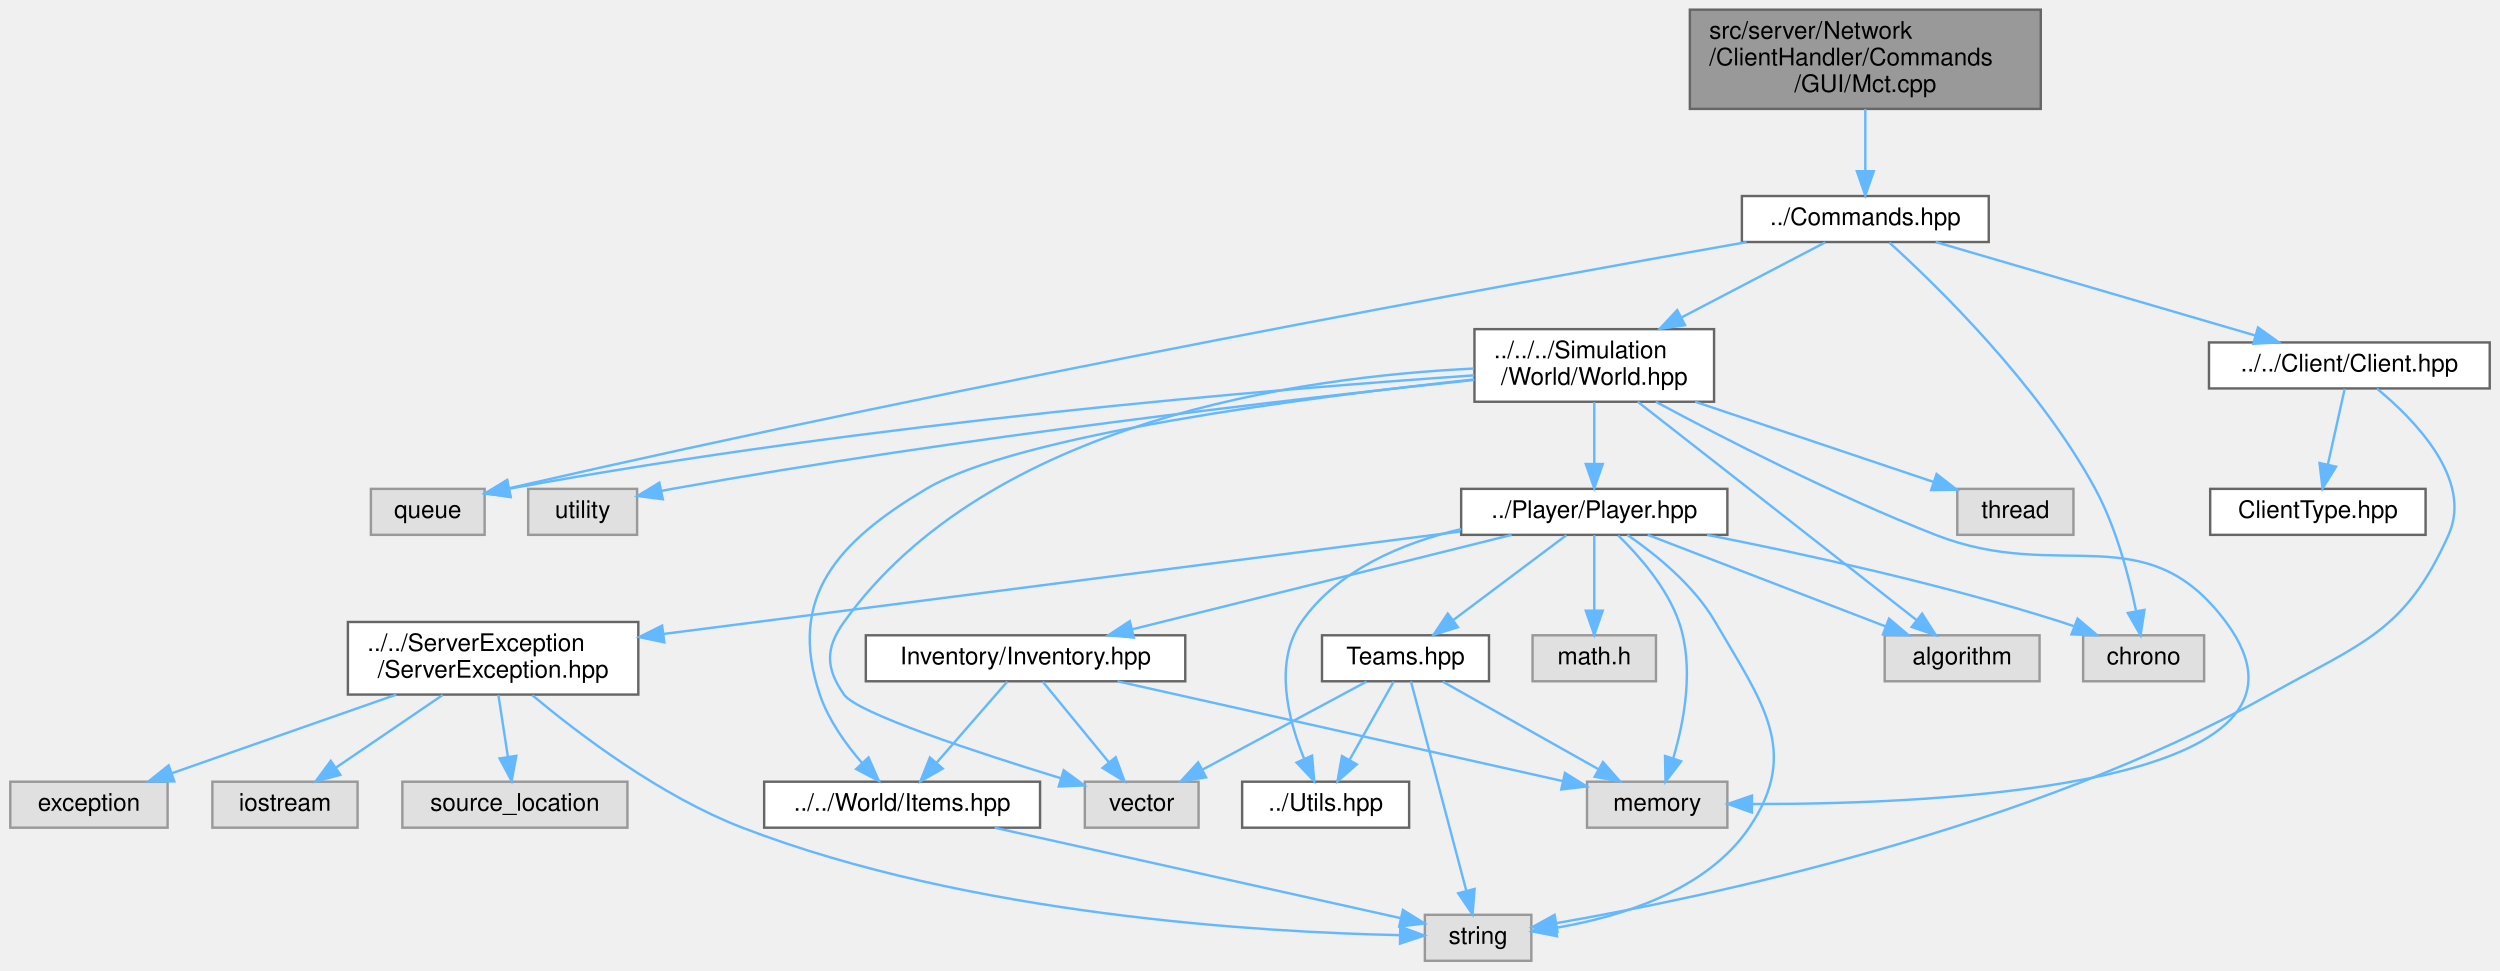
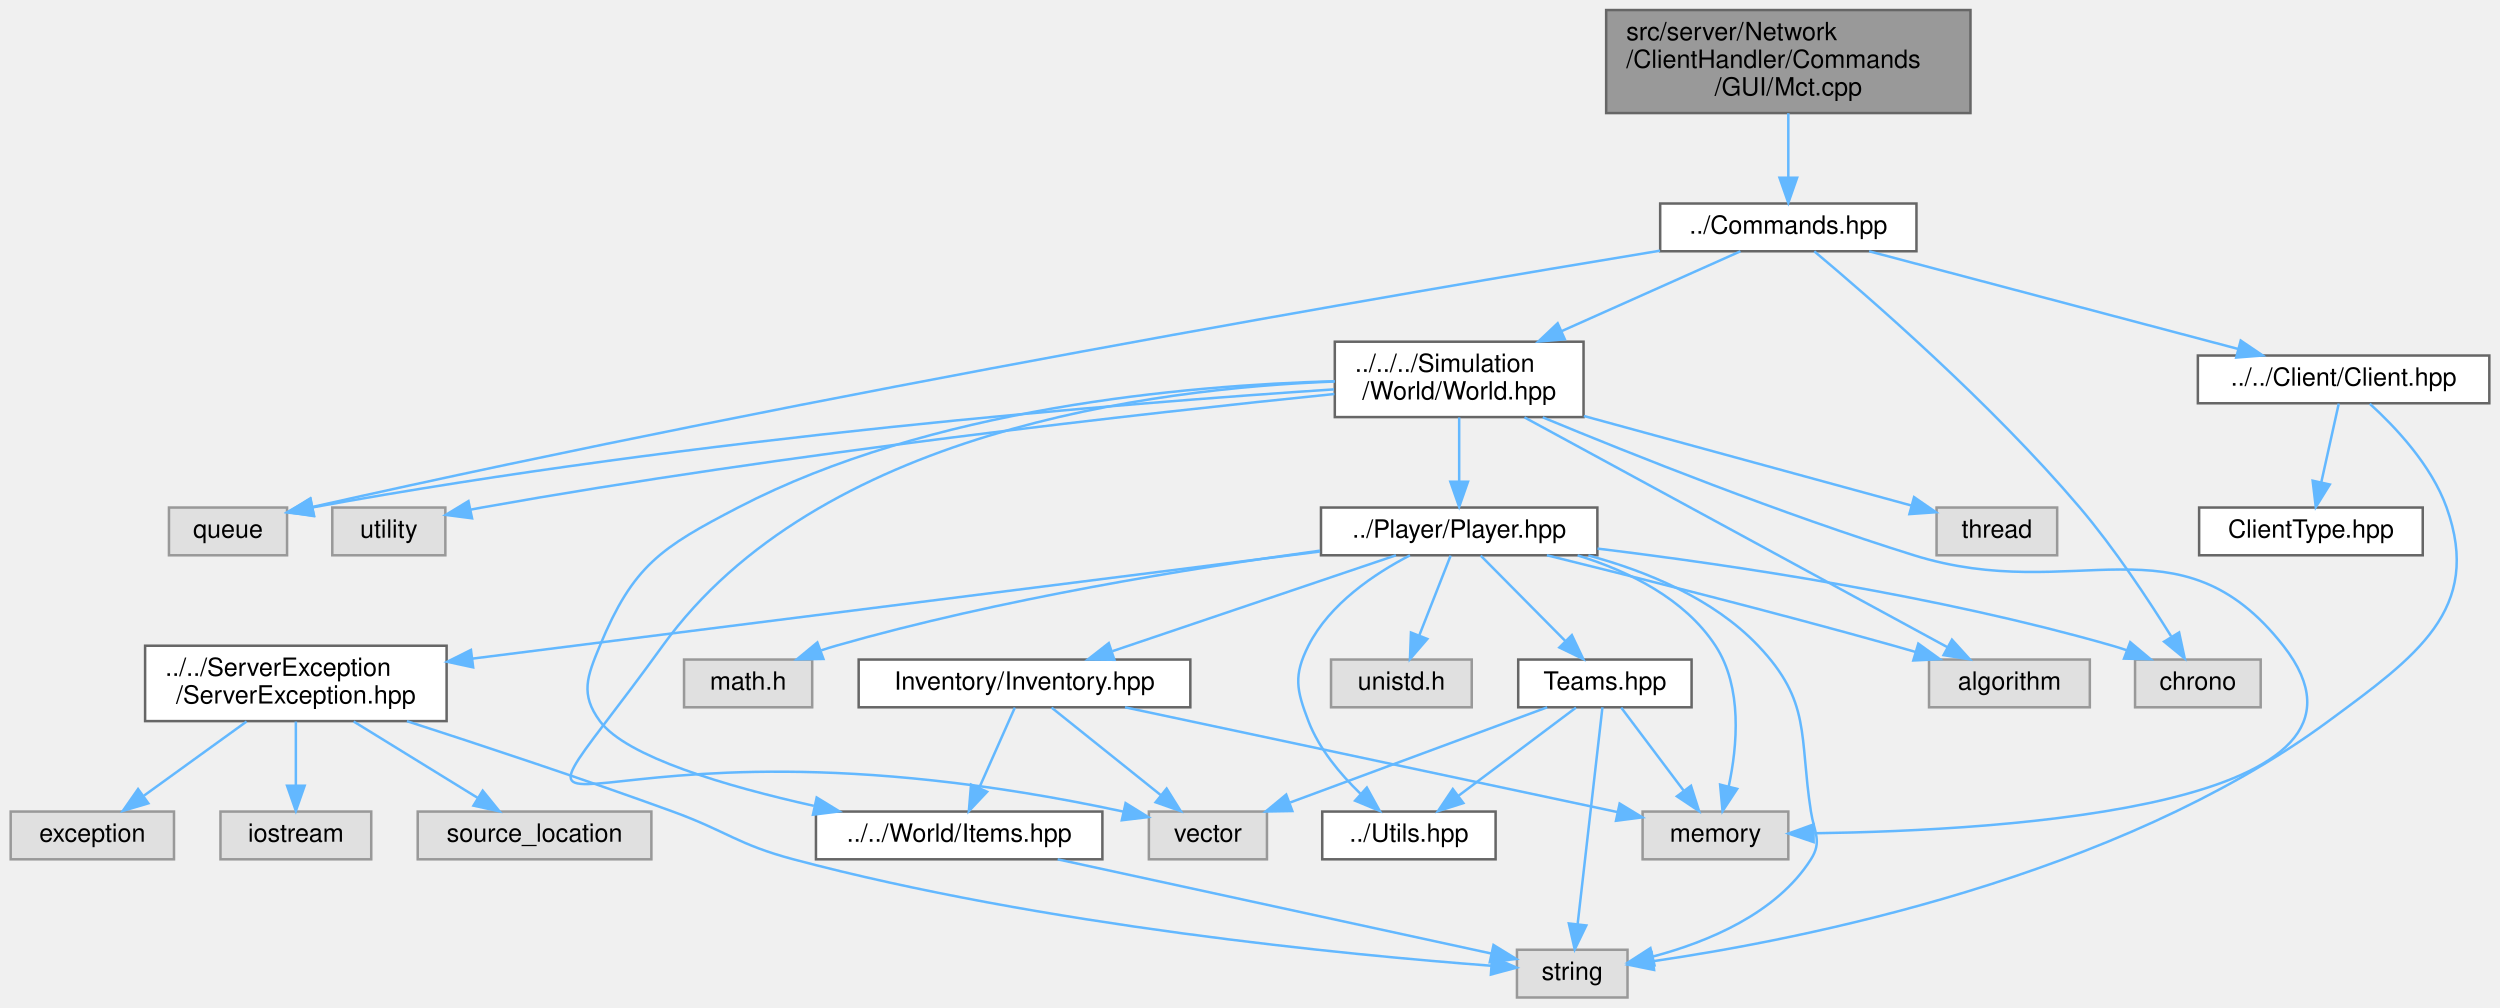
- <svg xmlns="http://www.w3.org/2000/svg" xmlns:xlink="http://www.w3.org/1999/xlink" width="1033pt" height="401pt" viewBox="0.00 0.00 1032.50 401.00">
+ <svg xmlns="http://www.w3.org/2000/svg" xmlns:xlink="http://www.w3.org/1999/xlink" width="995pt" height="401pt" viewBox="0.00 0.00 994.50 401.00">
  <g id="graph0" class="graph" transform="scale(1 1) rotate(0) translate(4 397)">
    <g id="Node000001" class="node">
      <g id="a_Node000001">
        <a xlink:title=" ">
-           <polygon fill="#999999" stroke="#666666" points="839,-393 694,-393 694,-352 839,-352 839,-393" />
-           <text text-anchor="start" x="702" y="-381" font-family="Helvetica,sans-Serif" font-size="10.00">src/server/Network</text>
-           <text text-anchor="start" x="702" y="-370" font-family="Helvetica,sans-Serif" font-size="10.00">/ClientHandler/Commands</text>
-           <text text-anchor="middle" x="766.5" y="-359" font-family="Helvetica,sans-Serif" font-size="10.00">/GUI/Mct.cpp</text>
+           <polygon fill="#999999" stroke="#666666" points="780,-393 635,-393 635,-352 780,-352 780,-393" />
+           <text text-anchor="start" x="643" y="-381" font-family="Helvetica,sans-Serif" font-size="10.00">src/server/Network</text>
+           <text text-anchor="start" x="643" y="-370" font-family="Helvetica,sans-Serif" font-size="10.00">/ClientHandler/Commands</text>
+           <text text-anchor="middle" x="707.5" y="-359" font-family="Helvetica,sans-Serif" font-size="10.00">/GUI/Mct.cpp</text>
        </a>
      </g>
    </g>
    <g id="Node000002" class="node">
      <g id="a_Node000002">
        <a xlink:href="Commands_8hpp.html" target="_top" xlink:title=" ">
-           <polygon fill="white" stroke="#666666" points="817.5,-316 715.5,-316 715.5,-297 817.5,-297 817.5,-316" />
-           <text text-anchor="middle" x="766.5" y="-304" font-family="Helvetica,sans-Serif" font-size="10.00">../Commands.hpp</text>
+           <polygon fill="white" stroke="#666666" points="758.5,-316 656.5,-316 656.5,-297 758.5,-297 758.5,-316" />
+           <text text-anchor="middle" x="707.5" y="-304" font-family="Helvetica,sans-Serif" font-size="10.00">../Commands.hpp</text>
        </a>
      </g>
    </g>
    <g id="edge1_Node000001_Node000002" class="edge">
      <g id="a_edge1_Node000001_Node000002">
        <a xlink:title=" ">
-           <path fill="none" stroke="#63b8ff" d="M766.5,-351.95C766.5,-343.85 766.5,-334.5 766.5,-326.47" />
-           <polygon fill="#63b8ff" stroke="#63b8ff" points="770,-326.26 766.5,-316.26 763,-326.26 770,-326.26" />
+           <path fill="none" stroke="#63b8ff" d="M707.5,-351.95C707.5,-343.85 707.5,-334.5 707.5,-326.47" />
+           <polygon fill="#63b8ff" stroke="#63b8ff" points="711,-326.26 707.5,-316.26 704,-326.26 711,-326.26" />
        </a>
      </g>
    </g>
    <g id="Node000003" class="node">
      <g id="a_Node000003">
        <a xlink:href="World_8hpp.html" target="_top" xlink:title=" ">
-           <polygon fill="white" stroke="#666666" points="704,-261 605,-261 605,-231 704,-231 704,-261" />
-           <text text-anchor="start" x="613" y="-249" font-family="Helvetica,sans-Serif" font-size="10.00">../../../Simulation</text>
-           <text text-anchor="middle" x="654.5" y="-238" font-family="Helvetica,sans-Serif" font-size="10.00">/World/World.hpp</text>
+           <polygon fill="white" stroke="#666666" points="626,-261 527,-261 527,-231 626,-231 626,-261" />
+           <text text-anchor="start" x="535" y="-249" font-family="Helvetica,sans-Serif" font-size="10.00">../../../Simulation</text>
+           <text text-anchor="middle" x="576.5" y="-238" font-family="Helvetica,sans-Serif" font-size="10.00">/World/World.hpp</text>
        </a>
      </g>
    </g>
    <g id="edge2_Node000002_Node000003" class="edge">
      <g id="a_edge2_Node000002_Node000003">
        <a xlink:title=" ">
-           <path fill="none" stroke="#63b8ff" d="M749.97,-296.87C734.35,-288.71 710.4,-276.2 690.39,-265.75" />
-           <polygon fill="#63b8ff" stroke="#63b8ff" points="692.01,-262.64 681.52,-261.11 688.77,-268.85 692.01,-262.64" />
+           <path fill="none" stroke="#63b8ff" d="M688.45,-296.99C669.85,-288.68 640.94,-275.78 617.16,-265.16" />
+           <polygon fill="#63b8ff" stroke="#63b8ff" points="618.55,-261.95 607.99,-261.06 615.7,-268.34 618.55,-261.95" />
        </a>
      </g>
    </g>
    <g id="Node000007" class="node">
      <g id="a_Node000007">
        <a xlink:title=" ">
-           <polygon fill="#e0e0e0" stroke="#999999" points="196,-195 149,-195 149,-176 196,-176 196,-195" />
-           <text text-anchor="middle" x="172.5" y="-183" font-family="Helvetica,sans-Serif" font-size="10.00">queue</text>
-         </a>
-       </g>
-     </g>
-     <g id="edge36_Node000002_Node000007" class="edge">
-       <g id="a_edge36_Node000002_Node000007">
-         <a xlink:title=" ">
-           <path fill="none" stroke="#63b8ff" d="M717.41,-296.96C621.08,-279.98 400.43,-239.87 206.04,-195.25" />
-           <polygon fill="#63b8ff" stroke="#63b8ff" points="206.75,-191.82 196.22,-192.99 205.18,-198.64 206.75,-191.82" />
-         </a>
-       </g>
-     </g>
-     <g id="Node000013" class="node">
-       <g id="a_Node000013">
-         <a xlink:title=" ">
-           <polygon fill="#e0e0e0" stroke="#999999" points="906.5,-134.5 856.5,-134.5 856.5,-115.5 906.5,-115.5 906.5,-134.5" />
-           <text text-anchor="middle" x="881.5" y="-122.5" font-family="Helvetica,sans-Serif" font-size="10.00">chrono</text>
-         </a>
-       </g>
-     </g>
-     <g id="edge35_Node000002_Node000013" class="edge">
-       <g id="a_edge35_Node000002_Node000013">
-         <a xlink:title=" ">
-           <path fill="none" stroke="#63b8ff" d="M776.41,-296.79C795.63,-279.37 838.14,-238.16 861.5,-195 870.12,-179.08 875.4,-159.02 878.35,-144.64" />
-           <polygon fill="#63b8ff" stroke="#63b8ff" points="881.84,-144.99 880.24,-134.51 874.96,-143.7 881.84,-144.99" />
-         </a>
-       </g>
-     </g>
-     <g id="Node000022" class="node">
-       <g id="a_Node000022">
+           <polygon fill="#e0e0e0" stroke="#999999" points="110,-195 63,-195 63,-176 110,-176 110,-195" />
+           <text text-anchor="middle" x="86.5" y="-183" font-family="Helvetica,sans-Serif" font-size="10.00">queue</text>
+         </a>
+       </g>
+     </g>
+     <g id="edge37_Node000002_Node000007" class="edge">
+       <g id="a_edge37_Node000002_Node000007">
+         <a xlink:title=" ">
+           <path fill="none" stroke="#63b8ff" d="M656.42,-297.23C555.59,-280.62 323.75,-241.02 120.19,-195.26" />
+           <polygon fill="#63b8ff" stroke="#63b8ff" points="120.74,-191.8 110.22,-193.01 119.2,-198.63 120.74,-191.8" />
+         </a>
+       </g>
+     </g>
+     <g id="Node000014" class="node">
+       <g id="a_Node000014">
+         <a xlink:title=" ">
+           <polygon fill="#e0e0e0" stroke="#999999" points="895.5,-134.5 845.5,-134.5 845.5,-115.5 895.5,-115.5 895.5,-134.5" />
+           <text text-anchor="middle" x="870.5" y="-122.5" font-family="Helvetica,sans-Serif" font-size="10.00">chrono</text>
+         </a>
+       </g>
+     </g>
+     <g id="edge36_Node000002_Node000014" class="edge">
+       <g id="a_edge36_Node000002_Node000014">
+         <a xlink:title=" ">
+           <path fill="none" stroke="#63b8ff" d="M717.82,-296.98C738.97,-279.25 788.22,-236.56 823.5,-195 837.37,-178.66 850.9,-158.17 859.85,-143.78" />
+           <polygon fill="#63b8ff" stroke="#63b8ff" points="863.04,-145.28 865.27,-134.92 857.07,-141.63 863.04,-145.28" />
+         </a>
+       </g>
+     </g>
+     <g id="Node000023" class="node">
+       <g id="a_Node000023">
        <a xlink:href="Client_8hpp.html" target="_top" xlink:title=" ">
-           <polygon fill="white" stroke="#666666" points="1024.5,-255.5 908.5,-255.5 908.5,-236.5 1024.5,-236.5 1024.5,-255.5" />
-           <text text-anchor="middle" x="966.5" y="-243.5" font-family="Helvetica,sans-Serif" font-size="10.00">../../Client/Client.hpp</text>
-         </a>
-       </g>
-     </g>
-     <g id="edge32_Node000002_Node000022" class="edge">
-       <g id="a_edge32_Node000002_Node000022">
-         <a xlink:title=" ">
-           <path fill="none" stroke="#63b8ff" d="M795.58,-296.99C830.39,-286.81 888.82,-269.72 927.51,-258.4" />
-           <polygon fill="#63b8ff" stroke="#63b8ff" points="928.77,-261.68 937.38,-255.52 926.8,-254.96 928.77,-261.68" />
+           <polygon fill="white" stroke="#666666" points="986.5,-255.5 870.5,-255.5 870.5,-236.5 986.5,-236.5 986.5,-255.5" />
+           <text text-anchor="middle" x="928.5" y="-243.5" font-family="Helvetica,sans-Serif" font-size="10.00">../../Client/Client.hpp</text>
+         </a>
+       </g>
+     </g>
+     <g id="edge33_Node000002_Node000023" class="edge">
+       <g id="a_edge33_Node000002_Node000023">
+         <a xlink:title=" ">
+           <path fill="none" stroke="#63b8ff" d="M739.64,-296.99C778.43,-286.73 843.76,-269.43 886.51,-258.12" />
+           <polygon fill="#63b8ff" stroke="#63b8ff" points="887.55,-261.46 896.33,-255.52 885.76,-254.69 887.55,-261.46" />
        </a>
      </g>
    </g>
    <g id="Node000004" class="node">
      <g id="a_Node000004">
        <a xlink:title=" ">
-           <polygon fill="#e0e0e0" stroke="#999999" points="838.5,-134.5 774.5,-134.5 774.5,-115.5 838.5,-115.5 838.5,-134.5" />
-           <text text-anchor="middle" x="806.5" y="-122.5" font-family="Helvetica,sans-Serif" font-size="10.00">algorithm</text>
+           <polygon fill="#e0e0e0" stroke="#999999" points="827.5,-134.5 763.5,-134.5 763.5,-115.5 827.5,-115.5 827.5,-134.5" />
+           <text text-anchor="middle" x="795.5" y="-122.5" font-family="Helvetica,sans-Serif" font-size="10.00">algorithm</text>
        </a>
      </g>
    </g>
    <g id="edge3_Node000003_Node000004" class="edge">
      <g id="a_edge3_Node000003_Node000004">
        <a xlink:title=" ">
-           <path fill="none" stroke="#63b8ff" d="M672.44,-231C685.27,-220.98 702.96,-207.17 718.5,-195 742.41,-176.28 769.95,-154.68 787.76,-140.71" />
-           <polygon fill="#63b8ff" stroke="#63b8ff" points="789.96,-143.43 795.67,-134.5 785.64,-137.92 789.96,-143.43" />
+           <path fill="none" stroke="#63b8ff" d="M602.48,-230.88C645.05,-207.75 729.09,-162.09 770.81,-139.42" />
+           <polygon fill="#63b8ff" stroke="#63b8ff" points="772.63,-142.41 779.75,-134.56 769.29,-136.26 772.63,-142.41" />
        </a>
      </g>
    </g>
    <g id="Node000005" class="node">
      <g id="a_Node000005">
        <a xlink:title=" ">
-           <polygon fill="#e0e0e0" stroke="#999999" points="709.5,-74 651.5,-74 651.5,-55 709.5,-55 709.5,-74" />
-           <text text-anchor="middle" x="680.5" y="-62" font-family="Helvetica,sans-Serif" font-size="10.00">memory</text>
+           <polygon fill="#e0e0e0" stroke="#999999" points="707.5,-74 649.5,-74 649.5,-55 707.5,-55 707.5,-74" />
+           <text text-anchor="middle" x="678.5" y="-62" font-family="Helvetica,sans-Serif" font-size="10.00">memory</text>
        </a>
      </g>
    </g>
    <g id="edge4_Node000003_Node000005" class="edge">
      <g id="a_edge4_Node000003_Node000005">
        <a xlink:title=" ">
-           <path fill="none" stroke="#63b8ff" d="M679.92,-230.99C707.72,-216.03 753.88,-192.3 795.5,-176 847.35,-155.69 882.26,-184.67 915.5,-140 965.93,-72.22 798.88,-64.67 719.75,-64.77" />
-           <polygon fill="#63b8ff" stroke="#63b8ff" points="719.63,-61.27 709.65,-64.82 719.66,-68.27 719.63,-61.27" />
+           <path fill="none" stroke="#63b8ff" d="M609.76,-230.89C645.74,-215.97 705.01,-192.36 757.5,-176 821.72,-155.98 862.98,-192.92 904.5,-140 954.55,-76.21 795.02,-66.44 717.84,-65.36" />
+           <polygon fill="#63b8ff" stroke="#63b8ff" points="717.57,-61.85 707.53,-65.26 717.5,-68.85 717.57,-61.85" />
        </a>
      </g>
    </g>
    <g id="Node000006" class="node">
      <g id="a_Node000006">
        <a xlink:title=" ">
-           <polygon fill="#e0e0e0" stroke="#999999" points="491,-74 444,-74 444,-55 491,-55 491,-74" />
-           <text text-anchor="middle" x="467.5" y="-62" font-family="Helvetica,sans-Serif" font-size="10.00">vector</text>
+           <polygon fill="#e0e0e0" stroke="#999999" points="500,-74 453,-74 453,-55 500,-55 500,-74" />
+           <text text-anchor="middle" x="476.5" y="-62" font-family="Helvetica,sans-Serif" font-size="10.00">vector</text>
        </a>
      </g>
    </g>
    <g id="edge5_Node000003_Node000006" class="edge">
      <g id="a_edge5_Node000003_Node000006">
        <a xlink:title=" ">
-           <path fill="none" stroke="#63b8ff" d="M604.81,-244.72C533.51,-241.31 404.19,-223.23 344.5,-140 336.73,-129.16 336.84,-120.91 344.5,-110 349.89,-102.32 399.54,-86.02 434.08,-75.43" />
-           <polygon fill="#63b8ff" stroke="#63b8ff" points="435.27,-78.73 443.82,-72.47 433.23,-72.03 435.27,-78.73" />
+           <path fill="none" stroke="#63b8ff" d="M526.94,-245.16C454.33,-242.38 321.02,-225.19 259.5,-140 183.26,-34.43 217.56,-122.36 442.92,-73.97" />
+           <polygon fill="#63b8ff" stroke="#63b8ff" points="443.74,-77.37 452.75,-71.8 442.23,-70.54 443.74,-77.37" />
        </a>
      </g>
    </g>
    <g id="edge6_Node000003_Node000007" class="edge">
      <g id="a_edge6_Node000003_Node000007">
        <a xlink:title=" ">
-           <path fill="none" stroke="#63b8ff" d="M604.87,-241.91C523.36,-236.31 355.99,-222.59 206.03,-195.04" />
-           <polygon fill="#63b8ff" stroke="#63b8ff" points="206.65,-191.6 196.18,-193.21 205.37,-198.48 206.65,-191.6" />
+           <path fill="none" stroke="#63b8ff" d="M526.67,-242.03C443.96,-236.57 273.09,-222.99 120.22,-195.07" />
+           <polygon fill="#63b8ff" stroke="#63b8ff" points="120.65,-191.59 110.17,-193.21 119.37,-198.48 120.65,-191.59" />
        </a>
      </g>
    </g>
    <g id="Node000008" class="node">
      <g id="a_Node000008">
        <a xlink:title=" ">
-           <polygon fill="#e0e0e0" stroke="#999999" points="852.5,-195 804.5,-195 804.5,-176 852.5,-176 852.5,-195" />
-           <text text-anchor="middle" x="828.5" y="-183" font-family="Helvetica,sans-Serif" font-size="10.00">thread</text>
+           <polygon fill="#e0e0e0" stroke="#999999" points="814.5,-195 766.5,-195 766.5,-176 814.5,-176 814.5,-195" />
+           <text text-anchor="middle" x="790.5" y="-183" font-family="Helvetica,sans-Serif" font-size="10.00">thread</text>
        </a>
      </g>
    </g>
    <g id="edge7_Node000003_Node000008" class="edge">
      <g id="a_edge7_Node000003_Node000008">
        <a xlink:title=" ">
-           <path fill="none" stroke="#63b8ff" d="M696.18,-230.99C726.26,-220.87 766.38,-207.38 794.53,-197.92" />
-           <polygon fill="#63b8ff" stroke="#63b8ff" points="795.95,-201.13 804.32,-194.63 793.72,-194.5 795.95,-201.13" />
+           <path fill="none" stroke="#63b8ff" d="M626.13,-231.43C666.14,-220.5 721.34,-205.41 756.48,-195.8" />
+           <polygon fill="#63b8ff" stroke="#63b8ff" points="757.54,-199.14 766.26,-193.13 755.69,-192.39 757.54,-199.14" />
        </a>
      </g>
    </g>
    <g id="Node000009" class="node">
      <g id="a_Node000009">
        <a xlink:title=" ">
-           <polygon fill="#e0e0e0" stroke="#999999" points="259,-195 214,-195 214,-176 259,-176 259,-195" />
-           <text text-anchor="middle" x="236.5" y="-183" font-family="Helvetica,sans-Serif" font-size="10.00">utility</text>
+           <polygon fill="#e0e0e0" stroke="#999999" points="173,-195 128,-195 128,-176 173,-176 173,-195" />
+           <text text-anchor="middle" x="150.5" y="-183" font-family="Helvetica,sans-Serif" font-size="10.00">utility</text>
        </a>
      </g>
    </g>
    <g id="edge8_Node000003_Node000009" class="edge">
      <g id="a_edge8_Node000003_Node000009">
        <a xlink:title=" ">
-           <path fill="none" stroke="#63b8ff" d="M604.95,-240.02C532.03,-232.35 391.68,-216.28 273.5,-195 272.04,-194.74 270.55,-194.45 269.05,-194.16" />
-           <polygon fill="#63b8ff" stroke="#63b8ff" points="269.64,-190.71 259.13,-192.06 268.19,-197.55 269.64,-190.71" />
+           <path fill="none" stroke="#63b8ff" d="M526.83,-240.19C452.65,-232.65 308.65,-216.65 187.5,-195 186.04,-194.74 184.55,-194.46 183.05,-194.16" />
+           <polygon fill="#63b8ff" stroke="#63b8ff" points="183.63,-190.71 173.13,-192.07 182.19,-197.56 183.63,-190.71" />
        </a>
      </g>
    </g>
    <g id="Node000010" class="node">
      <g id="a_Node000010">
        <a xlink:href="Player_8hpp.html" target="_top" xlink:title=" ">
-           <polygon fill="white" stroke="#666666" points="709.5,-195 599.5,-195 599.5,-176 709.5,-176 709.5,-195" />
-           <text text-anchor="middle" x="654.5" y="-183" font-family="Helvetica,sans-Serif" font-size="10.00">../Player/Player.hpp</text>
+           <polygon fill="white" stroke="#666666" points="631.5,-195 521.5,-195 521.5,-176 631.5,-176 631.5,-195" />
+           <text text-anchor="middle" x="576.5" y="-183" font-family="Helvetica,sans-Serif" font-size="10.00">../Player/Player.hpp</text>
        </a>
      </g>
    </g>
    <g id="edge9_Node000003_Node000010" class="edge">
      <g id="a_edge9_Node000003_Node000010">
        <a xlink:title=" ">
-           <path fill="none" stroke="#63b8ff" d="M654.5,-230.84C654.5,-223.21 654.5,-213.7 654.5,-205.45" />
-           <polygon fill="#63b8ff" stroke="#63b8ff" points="658,-205.27 654.5,-195.27 651,-205.27 658,-205.27" />
+           <path fill="none" stroke="#63b8ff" d="M576.5,-230.84C576.5,-223.21 576.5,-213.7 576.5,-205.45" />
+           <polygon fill="#63b8ff" stroke="#63b8ff" points="580,-205.27 576.5,-195.27 573,-205.27 580,-205.27" />
+         </a>
+       </g>
+     </g>
+     <g id="Node000020" class="node">
+       <g id="a_Node000020">
+         <a xlink:href="Items_8hpp.html" target="_top" xlink:title=" ">
+           <polygon fill="white" stroke="#666666" points="434.5,-74 320.5,-74 320.5,-55 434.5,-55 434.5,-74" />
+           <text text-anchor="middle" x="377.5" y="-62" font-family="Helvetica,sans-Serif" font-size="10.00">../../World/Items.hpp</text>
+         </a>
+       </g>
+     </g>
+     <g id="edge32_Node000003_Node000020" class="edge">
+       <g id="a_edge32_Node000003_Node000020">
+         <a xlink:title=" ">
+           <path fill="none" stroke="#63b8ff" d="M526.93,-245.28C467.33,-243.67 365.81,-234.62 289.5,-195 258.82,-179.07 247.73,-171.94 234.5,-140 229.4,-127.68 226.6,-120.74 234.5,-110 244.99,-95.75 284.72,-84.08 319.66,-76.27" />
+           <polygon fill="#63b8ff" stroke="#63b8ff" points="320.79,-79.6 329.83,-74.07 319.31,-72.76 320.79,-79.6" />
+         </a>
+       </g>
+     </g>
+     <g id="edge13_Node000010_Node000004" class="edge">
+       <g id="a_edge13_Node000010_Node000004">
+         <a xlink:title=" ">
+           <path fill="none" stroke="#63b8ff" d="M611.41,-176C646.44,-167.35 701.88,-153.37 749.5,-140 752.29,-139.22 755.16,-138.39 758.06,-137.54" />
+           <polygon fill="#63b8ff" stroke="#63b8ff" points="759.24,-140.84 767.83,-134.64 757.24,-134.13 759.24,-140.84" />
+         </a>
+       </g>
+     </g>
+     <g id="edge15_Node000010_Node000005" class="edge">
+       <g id="a_edge15_Node000010_Node000005">
+         <a xlink:title=" ">
+           <path fill="none" stroke="#63b8ff" d="M623.64,-175.95C644.13,-169.64 666.22,-158.75 678.5,-140 689.32,-123.47 687.23,-100.14 683.78,-84.01" />
+           <polygon fill="#63b8ff" stroke="#63b8ff" points="687.14,-83.02 681.32,-74.17 680.35,-84.72 687.14,-83.02" />
+         </a>
+       </g>
+     </g>
+     <g id="Node000011" class="node">
+       <g id="a_Node000011">
+         <a xlink:title=" ">
+           <polygon fill="#e0e0e0" stroke="#999999" points="581.5,-134.5 525.5,-134.5 525.5,-115.5 581.5,-115.5 581.5,-134.5" />
+           <text text-anchor="middle" x="553.5" y="-122.5" font-family="Helvetica,sans-Serif" font-size="10.00">unistd.h</text>
+         </a>
+       </g>
+     </g>
+     <g id="edge10_Node000010_Node000011" class="edge">
+       <g id="a_edge10_Node000010_Node000011">
+         <a xlink:title=" ">
+           <path fill="none" stroke="#63b8ff" d="M573.11,-175.87C569.84,-167.57 564.81,-154.78 560.66,-144.22" />
+           <polygon fill="#63b8ff" stroke="#63b8ff" points="563.82,-142.69 556.91,-134.67 557.31,-145.25 563.82,-142.69" />
+         </a>
+       </g>
+     </g>
+     <g id="Node000012" class="node">
+       <g id="a_Node000012">
+         <a xlink:title=" ">
+           <polygon fill="#e0e0e0" stroke="#999999" points="643.5,-19 599.5,-19 599.5,0 643.5,0 643.5,-19" />
+           <text text-anchor="middle" x="621.5" y="-7" font-family="Helvetica,sans-Serif" font-size="10.00">string</text>
+         </a>
+       </g>
+     </g>
+     <g id="edge11_Node000010_Node000012" class="edge">
+       <g id="a_edge11_Node000010_Node000012">
+         <a xlink:title=" ">
+           <path fill="none" stroke="#63b8ff" d="M627.92,-175.93C651.33,-169.6 677.71,-158.7 695.5,-140 716.72,-117.7 711.78,-104.42 716.5,-74 717.8,-65.66 721.03,-62.13 716.5,-55 702.75,-33.37 675.41,-22.08 653.58,-16.29" />
+           <polygon fill="#63b8ff" stroke="#63b8ff" points="654.24,-12.85 643.7,-13.93 652.61,-19.66 654.24,-12.85" />
+         </a>
+       </g>
+     </g>
+     <g id="Node000013" class="node">
+       <g id="a_Node000013">
+         <a xlink:title=" ">
+           <polygon fill="#e0e0e0" stroke="#999999" points="319,-134.5 268,-134.5 268,-115.5 319,-115.5 319,-134.5" />
+           <text text-anchor="middle" x="293.5" y="-122.5" font-family="Helvetica,sans-Serif" font-size="10.00">math.h</text>
+         </a>
+       </g>
+     </g>
+     <g id="edge12_Node000010_Node000013" class="edge">
+       <g id="a_edge12_Node000010_Node000013">
+         <a xlink:title=" ">
+           <path fill="none" stroke="#63b8ff" d="M521.1,-177.84C470.35,-170.97 393.47,-158.61 328.5,-140 326.57,-139.45 324.59,-138.82 322.61,-138.16" />
+           <polygon fill="#63b8ff" stroke="#63b8ff" points="323.47,-134.74 312.88,-134.56 321.05,-141.31 323.47,-134.74" />
+         </a>
+       </g>
+     </g>
+     <g id="edge14_Node000010_Node000014" class="edge">
+       <g id="a_edge14_Node000010_Node000014">
+         <a xlink:title=" ">
+           <path fill="none" stroke="#63b8ff" d="M631.57,-178.66C684.74,-172.19 767.18,-159.94 836.5,-140 838.39,-139.46 840.31,-138.84 842.24,-138.18" />
+           <polygon fill="#63b8ff" stroke="#63b8ff" points="843.58,-141.41 851.7,-134.61 841.11,-134.87 843.58,-141.41" />
+         </a>
+       </g>
+     </g>
+     <g id="Node000015" class="node">
+       <g id="a_Node000015">
+         <a xlink:href="ServerException_8hpp.html" target="_top" xlink:title=" ">
+           <polygon fill="white" stroke="#666666" points="173.5,-140 53.5,-140 53.5,-110 173.5,-110 173.5,-140" />
+           <text text-anchor="start" x="61.5" y="-128" font-family="Helvetica,sans-Serif" font-size="10.00">../../ServerException</text>
+           <text text-anchor="middle" x="113.5" y="-117" font-family="Helvetica,sans-Serif" font-size="10.00">/ServerException.hpp</text>
+         </a>
+       </g>
+     </g>
+     <g id="edge16_Node000010_Node000015" class="edge">
+       <g id="a_edge16_Node000010_Node000015">
+         <a xlink:title=" ">
+           <path fill="none" stroke="#63b8ff" d="M521.11,-177.5C436.78,-166.85 276.26,-146.56 183.81,-134.88" />
+           <polygon fill="#63b8ff" stroke="#63b8ff" points="184.07,-131.39 173.71,-133.61 183.19,-138.33 184.07,-131.39" />
        </a>
      </g>
    </g>
    <g id="Node000019" class="node">
      <g id="a_Node000019">
-         <a xlink:href="Items_8hpp.html" target="_top" xlink:title=" ">
-           <polygon fill="white" stroke="#666666" points="425.5,-74 311.5,-74 311.5,-55 425.5,-55 425.5,-74" />
-           <text text-anchor="middle" x="368.5" y="-62" font-family="Helvetica,sans-Serif" font-size="10.00">../../World/Items.hpp</text>
-         </a>
-       </g>
-     </g>
-     <g id="edge31_Node000003_Node000019" class="edge">
-       <g id="a_edge31_Node000003_Node000019">
-         <a xlink:title=" ">
-           <path fill="none" stroke="#63b8ff" d="M604.77,-240.21C535.96,-232.87 415.93,-217.32 378.5,-195 341.96,-173.22 320.87,-150.3 334.5,-110 338.06,-99.47 345.22,-89.48 352.05,-81.63" />
-           <polygon fill="#63b8ff" stroke="#63b8ff" points="354.63,-84.01 358.89,-74.31 349.51,-79.23 354.63,-84.01" />
-         </a>
-       </g>
-     </g>
-     <g id="edge12_Node000010_Node000004" class="edge">
-       <g id="a_edge12_Node000010_Node000004">
-         <a xlink:title=" ">
-           <path fill="none" stroke="#63b8ff" d="M676.6,-175.99C702.49,-166.03 745.58,-149.45 774.97,-138.13" />
-           <polygon fill="#63b8ff" stroke="#63b8ff" points="776.3,-141.38 784.37,-134.52 773.78,-134.84 776.3,-141.38" />
-         </a>
-       </g>
-     </g>
-     <g id="edge14_Node000010_Node000005" class="edge">
-       <g id="a_edge14_Node000010_Node000005">
-         <a xlink:title=" ">
-           <path fill="none" stroke="#63b8ff" d="M664.38,-175.75C672.89,-167.5 684.55,-154.3 689.5,-140 695.88,-121.57 691.72,-99.23 687.17,-83.84" />
-           <polygon fill="#63b8ff" stroke="#63b8ff" points="690.39,-82.43 683.93,-74.03 683.74,-84.62 690.39,-82.43" />
-         </a>
-       </g>
-     </g>
-     <g id="Node000011" class="node">
-       <g id="a_Node000011">
-         <a xlink:title=" ">
-           <polygon fill="#e0e0e0" stroke="#999999" points="628.5,-19 584.5,-19 584.5,0 628.5,0 628.5,-19" />
-           <text text-anchor="middle" x="606.5" y="-7" font-family="Helvetica,sans-Serif" font-size="10.00">string</text>
-         </a>
-       </g>
-     </g>
-     <g id="edge10_Node000010_Node000011" class="edge">
-       <g id="a_edge10_Node000010_Node000011">
-         <a xlink:title=" ">
-           <path fill="none" stroke="#63b8ff" d="M668.16,-176C679.66,-168.1 695.63,-155.27 704.5,-140 723.73,-106.89 740,-86.68 718.5,-55 700.76,-28.87 665,-18.08 638.63,-13.63" />
-           <polygon fill="#63b8ff" stroke="#63b8ff" points="639.1,-10.16 628.7,-12.17 638.08,-17.08 639.1,-10.16" />
-         </a>
-       </g>
-     </g>
-     <g id="Node000012" class="node">
-       <g id="a_Node000012">
-         <a xlink:title=" ">
-           <polygon fill="#e0e0e0" stroke="#999999" points="680,-134.5 629,-134.5 629,-115.5 680,-115.5 680,-134.5" />
-           <text text-anchor="middle" x="654.5" y="-122.5" font-family="Helvetica,sans-Serif" font-size="10.00">math.h</text>
-         </a>
-       </g>
-     </g>
-     <g id="edge11_Node000010_Node000012" class="edge">
-       <g id="a_edge11_Node000010_Node000012">
-         <a xlink:title=" ">
-           <path fill="none" stroke="#63b8ff" d="M654.5,-175.87C654.5,-167.75 654.5,-155.31 654.5,-144.89" />
-           <polygon fill="#63b8ff" stroke="#63b8ff" points="658,-144.67 654.5,-134.67 651,-144.67 658,-144.67" />
-         </a>
-       </g>
-     </g>
-     <g id="edge13_Node000010_Node000013" class="edge">
-       <g id="a_edge13_Node000010_Node000013">
-         <a xlink:title=" ">
-           <path fill="none" stroke="#63b8ff" d="M701.09,-175.99C740.54,-168.25 798.36,-155.67 847.5,-140 849.17,-139.47 850.88,-138.89 852.59,-138.28" />
-           <polygon fill="#63b8ff" stroke="#63b8ff" points="854.2,-141.41 862.29,-134.55 851.69,-134.87 854.2,-141.41" />
-         </a>
-       </g>
-     </g>
-     <g id="Node000014" class="node">
-       <g id="a_Node000014">
-         <a xlink:href="ServerException_8hpp.html" target="_top" xlink:title=" ">
-           <polygon fill="white" stroke="#666666" points="259.5,-140 139.5,-140 139.5,-110 259.5,-110 259.5,-140" />
-           <text text-anchor="start" x="147.5" y="-128" font-family="Helvetica,sans-Serif" font-size="10.00">../../ServerException</text>
-           <text text-anchor="middle" x="199.5" y="-117" font-family="Helvetica,sans-Serif" font-size="10.00">/ServerException.hpp</text>
-         </a>
-       </g>
-     </g>
-     <g id="edge15_Node000010_Node000014" class="edge">
-       <g id="a_edge15_Node000010_Node000014">
-         <a xlink:title=" ">
-           <path fill="none" stroke="#63b8ff" d="M599.16,-177.39C516.5,-166.76 360.8,-146.74 270.06,-135.07" />
-           <polygon fill="#63b8ff" stroke="#63b8ff" points="270.23,-131.57 259.87,-133.76 269.34,-138.51 270.23,-131.57" />
+         <a xlink:href="Inventory_8hpp.html" target="_top" xlink:title=" ">
+           <polygon fill="white" stroke="#666666" points="469.5,-134.5 337.5,-134.5 337.5,-115.5 469.5,-115.5 469.5,-134.5" />
+           <text text-anchor="middle" x="403.5" y="-122.5" font-family="Helvetica,sans-Serif" font-size="10.00">Inventory/Inventory.hpp</text>
+         </a>
+       </g>
+     </g>
+     <g id="edge21_Node000010_Node000019" class="edge">
+       <g id="a_edge21_Node000010_Node000019">
+         <a xlink:title=" ">
+           <path fill="none" stroke="#63b8ff" d="M551.34,-175.99C521.62,-165.94 471.98,-149.16 438.51,-137.84" />
+           <polygon fill="#63b8ff" stroke="#63b8ff" points="439.28,-134.4 428.69,-134.52 437.04,-141.04 439.28,-134.4" />
+         </a>
+       </g>
+     </g>
+     <g id="Node000021" class="node">
+       <g id="a_Node000021">
+         <a xlink:href="Teams_8hpp.html" target="_top" xlink:title=" ">
+           <polygon fill="white" stroke="#666666" points="669,-134.5 600,-134.5 600,-115.5 669,-115.5 669,-134.5" />
+           <text text-anchor="middle" x="634.5" y="-122.5" font-family="Helvetica,sans-Serif" font-size="10.00">Teams.hpp</text>
+         </a>
+       </g>
+     </g>
+     <g id="edge26_Node000010_Node000021" class="edge">
+       <g id="a_edge26_Node000010_Node000021">
+         <a xlink:title=" ">
+           <path fill="none" stroke="#63b8ff" d="M585.06,-175.87C593.88,-166.97 607.84,-152.89 618.68,-141.95" />
+           <polygon fill="#63b8ff" stroke="#63b8ff" points="621.35,-144.23 625.91,-134.67 616.38,-139.3 621.35,-144.23" />
+         </a>
+       </g>
+     </g>
+     <g id="Node000022" class="node">
+       <g id="a_Node000022">
+         <a xlink:href="Utils_8hpp.html" target="_top" xlink:title=" ">
+           <polygon fill="white" stroke="#666666" points="591,-74 522,-74 522,-55 591,-55 591,-74" />
+           <text text-anchor="middle" x="556.5" y="-62" font-family="Helvetica,sans-Serif" font-size="10.00">../Utils.hpp</text>
+         </a>
+       </g>
+     </g>
+     <g id="edge31_Node000010_Node000022" class="edge">
+       <g id="a_edge31_Node000010_Node000022">
+         <a xlink:title=" ">
+           <path fill="none" stroke="#63b8ff" d="M556.92,-175.98C542.83,-168.68 524.9,-156.68 516.5,-140 510.51,-128.09 511.73,-122.45 516.5,-110 520.74,-98.94 529.14,-88.91 537.14,-81.18" />
+           <polygon fill="#63b8ff" stroke="#63b8ff" points="539.75,-83.55 544.86,-74.27 535.08,-78.33 539.75,-83.55" />
+         </a>
+       </g>
+     </g>
+     <g id="edge19_Node000015_Node000012" class="edge">
+       <g id="a_edge19_Node000015_Node000012">
+         <a xlink:title=" ">
+           <path fill="none" stroke="#63b8ff" d="M157.7,-109.98C187.69,-100.29 228.16,-86.87 263.5,-74 285.06,-66.15 289.33,-60.89 311.5,-55 410.73,-28.63 532.23,-16.95 589.17,-12.64" />
+           <polygon fill="#63b8ff" stroke="#63b8ff" points="589.63,-16.11 599.35,-11.89 589.12,-9.13 589.63,-16.11" />
+         </a>
+       </g>
+     </g>
+     <g id="Node000016" class="node">
+       <g id="a_Node000016">
+         <a xlink:title=" ">
+           <polygon fill="#e0e0e0" stroke="#999999" points="65,-74 0,-74 0,-55 65,-55 65,-74" />
+           <text text-anchor="middle" x="32.5" y="-62" font-family="Helvetica,sans-Serif" font-size="10.00">exception</text>
+         </a>
+       </g>
+     </g>
+     <g id="edge17_Node000015_Node000016" class="edge">
+       <g id="a_edge17_Node000015_Node000016">
+         <a xlink:title=" ">
+           <path fill="none" stroke="#63b8ff" d="M93.89,-109.84C81.53,-100.91 65.6,-89.41 53.07,-80.35" />
+           <polygon fill="#63b8ff" stroke="#63b8ff" points="54.79,-77.28 44.64,-74.27 50.7,-82.96 54.79,-77.28" />
+         </a>
+       </g>
+     </g>
+     <g id="Node000017" class="node">
+       <g id="a_Node000017">
+         <a xlink:title=" ">
+           <polygon fill="#e0e0e0" stroke="#999999" points="143.5,-74 83.5,-74 83.5,-55 143.5,-55 143.5,-74" />
+           <text text-anchor="middle" x="113.5" y="-62" font-family="Helvetica,sans-Serif" font-size="10.00">iostream</text>
+         </a>
+       </g>
+     </g>
+     <g id="edge18_Node000015_Node000017" class="edge">
+       <g id="a_edge18_Node000015_Node000017">
+         <a xlink:title=" ">
+           <path fill="none" stroke="#63b8ff" d="M113.5,-109.84C113.5,-102.21 113.5,-92.7 113.5,-84.45" />
+           <polygon fill="#63b8ff" stroke="#63b8ff" points="117,-84.27 113.5,-74.27 110,-84.27 117,-84.27" />
        </a>
      </g>
    </g>
    <g id="Node000018" class="node">
      <g id="a_Node000018">
-         <a xlink:href="Inventory_8hpp.html" target="_top" xlink:title=" ">
-           <polygon fill="white" stroke="#666666" points="485.5,-134.5 353.5,-134.5 353.5,-115.5 485.5,-115.5 485.5,-134.5" />
-           <text text-anchor="middle" x="419.5" y="-122.5" font-family="Helvetica,sans-Serif" font-size="10.00">Inventory/Inventory.hpp</text>
-         </a>
-       </g>
-     </g>
-     <g id="edge20_Node000010_Node000018" class="edge">
-       <g id="a_edge20_Node000010_Node000018">
-         <a xlink:title=" ">
-           <path fill="none" stroke="#63b8ff" d="M620.33,-175.99C578.91,-165.68 509.02,-148.28 463.58,-136.97" />
-           <polygon fill="#63b8ff" stroke="#63b8ff" points="464.26,-133.54 453.71,-134.52 462.57,-140.33 464.26,-133.54" />
-         </a>
-       </g>
-     </g>
-     <g id="Node000020" class="node">
-       <g id="a_Node000020">
-         <a xlink:href="Teams_8hpp.html" target="_top" xlink:title=" ">
-           <polygon fill="white" stroke="#666666" points="611,-134.5 542,-134.5 542,-115.5 611,-115.5 611,-134.5" />
-           <text text-anchor="middle" x="576.5" y="-122.5" font-family="Helvetica,sans-Serif" font-size="10.00">Teams.hpp</text>
-         </a>
-       </g>
-     </g>
-     <g id="edge25_Node000010_Node000020" class="edge">
-       <g id="a_edge25_Node000010_Node000020">
-         <a xlink:title=" ">
-           <path fill="none" stroke="#63b8ff" d="M642.99,-175.87C630.66,-166.62 610.88,-151.78 596.09,-140.69" />
-           <polygon fill="#63b8ff" stroke="#63b8ff" points="598.16,-137.87 588.06,-134.67 593.96,-143.47 598.16,-137.87" />
-         </a>
-       </g>
-     </g>
-     <g id="Node000021" class="node">
-       <g id="a_Node000021">
-         <a xlink:href="Utils_8hpp.html" target="_top" xlink:title=" ">
-           <polygon fill="white" stroke="#666666" points="578,-74 509,-74 509,-55 578,-55 578,-74" />
-           <text text-anchor="middle" x="543.5" y="-62" font-family="Helvetica,sans-Serif" font-size="10.00">../Utils.hpp</text>
-         </a>
-       </g>
-     </g>
-     <g id="edge30_Node000010_Node000021" class="edge">
-       <g id="a_edge30_Node000010_Node000021">
-         <a xlink:title=" ">
-           <path fill="none" stroke="#63b8ff" d="M599.47,-178.38C575.05,-172.62 548.48,-161.48 533.5,-140 521.98,-123.49 527.97,-99.84 534.55,-83.64" />
-           <polygon fill="#63b8ff" stroke="#63b8ff" points="537.88,-84.77 538.79,-74.22 531.5,-81.9 537.88,-84.77" />
-         </a>
-       </g>
-     </g>
-     <g id="edge18_Node000014_Node000011" class="edge">
-       <g id="a_edge18_Node000014_Node000011">
-         <a xlink:title=" ">
-           <path fill="none" stroke="#63b8ff" d="M215.68,-109.75C234.94,-93.65 268.76,-68 302.5,-55 396.49,-18.78 517.22,-11.78 574.11,-10.6" />
-           <polygon fill="#63b8ff" stroke="#63b8ff" points="574.34,-14.1 584.29,-10.44 574.23,-7.1 574.34,-14.1" />
-         </a>
-       </g>
-     </g>
-     <g id="Node000015" class="node">
-       <g id="a_Node000015">
-         <a xlink:title=" ">
-           <polygon fill="#e0e0e0" stroke="#999999" points="65,-74 0,-74 0,-55 65,-55 65,-74" />
-           <text text-anchor="middle" x="32.5" y="-62" font-family="Helvetica,sans-Serif" font-size="10.00">exception</text>
-         </a>
-       </g>
-     </g>
-     <g id="edge16_Node000014_Node000015" class="edge">
-       <g id="a_edge16_Node000014_Node000015">
-         <a xlink:title=" ">
-           <path fill="none" stroke="#63b8ff" d="M159.5,-109.99C131.26,-100.1 93.82,-86.98 66.92,-77.56" />
-           <polygon fill="#63b8ff" stroke="#63b8ff" points="67.76,-74.14 57.16,-74.14 65.44,-80.75 67.76,-74.14" />
-         </a>
-       </g>
-     </g>
-     <g id="Node000016" class="node">
-       <g id="a_Node000016">
-         <a xlink:title=" ">
-           <polygon fill="#e0e0e0" stroke="#999999" points="143.5,-74 83.5,-74 83.5,-55 143.5,-55 143.5,-74" />
-           <text text-anchor="middle" x="113.5" y="-62" font-family="Helvetica,sans-Serif" font-size="10.00">iostream</text>
-         </a>
-       </g>
-     </g>
-     <g id="edge17_Node000014_Node000016" class="edge">
-       <g id="a_edge17_Node000014_Node000016">
-         <a xlink:title=" ">
-           <path fill="none" stroke="#63b8ff" d="M178.68,-109.84C165.35,-100.77 148.11,-89.04 134.71,-79.92" />
-           <polygon fill="#63b8ff" stroke="#63b8ff" points="136.37,-76.83 126.13,-74.09 132.43,-82.61 136.37,-76.83" />
-         </a>
-       </g>
-     </g>
-     <g id="Node000017" class="node">
-       <g id="a_Node000017">
        <a xlink:title=" ">
          <polygon fill="#e0e0e0" stroke="#999999" points="255,-74 162,-74 162,-55 255,-55 255,-74" />
          <text text-anchor="middle" x="208.5" y="-62" font-family="Helvetica,sans-Serif" font-size="10.00">source_location</text>
        </a>
      </g>
    </g>
-     <g id="edge19_Node000014_Node000017" class="edge">
-       <g id="a_edge19_Node000014_Node000017">
-         <a xlink:title=" ">
-           <path fill="none" stroke="#63b8ff" d="M201.68,-109.84C202.87,-102.13 204.35,-92.49 205.63,-84.17" />
-           <polygon fill="#63b8ff" stroke="#63b8ff" points="209.09,-84.68 207.15,-74.27 202.17,-83.62 209.09,-84.68" />
-         </a>
-       </g>
-     </g>
-     <g id="edge22_Node000018_Node000005" class="edge">
-       <g id="a_edge22_Node000018_Node000005">
-         <a xlink:title=" ">
-           <path fill="none" stroke="#63b8ff" d="M457.45,-115.49C506.55,-104.49 591.67,-85.41 641.35,-74.28" />
-           <polygon fill="#63b8ff" stroke="#63b8ff" points="642.39,-77.63 651.39,-72.03 640.86,-70.8 642.39,-77.63" />
-         </a>
-       </g>
-     </g>
-     <g id="edge21_Node000018_Node000006" class="edge">
-       <g id="a_edge21_Node000018_Node000006">
-         <a xlink:title=" ">
-           <path fill="none" stroke="#63b8ff" d="M426.58,-115.37C433.74,-106.64 444.99,-92.93 453.89,-82.09" />
-           <polygon fill="#63b8ff" stroke="#63b8ff" points="456.75,-84.12 460.39,-74.17 451.34,-79.68 456.75,-84.12" />
-         </a>
-       </g>
-     </g>
-     <g id="edge23_Node000018_Node000019" class="edge">
-       <g id="a_edge23_Node000018_Node000019">
-         <a xlink:title=" ">
-           <path fill="none" stroke="#63b8ff" d="M411.97,-115.37C404.29,-106.55 392.18,-92.66 382.69,-81.77" />
-           <polygon fill="#63b8ff" stroke="#63b8ff" points="385.27,-79.41 376.06,-74.17 379.99,-84.01 385.27,-79.41" />
-         </a>
-       </g>
-     </g>
-     <g id="edge24_Node000019_Node000011" class="edge">
-       <g id="a_edge24_Node000019_Node000011">
-         <a xlink:title=" ">
-           <path fill="none" stroke="#63b8ff" d="M406.74,-54.98C453.23,-44.63 530.87,-27.34 574.4,-17.65" />
-           <polygon fill="#63b8ff" stroke="#63b8ff" points="575.43,-21 584.43,-15.41 573.91,-14.17 575.43,-21" />
-         </a>
-       </g>
-     </g>
-     <g id="edge27_Node000020_Node000005" class="edge">
-       <g id="a_edge27_Node000020_Node000005">
-         <a xlink:title=" ">
-           <path fill="none" stroke="#63b8ff" d="M591.85,-115.37C608.82,-105.82 636.4,-90.31 656.29,-79.12" />
-           <polygon fill="#63b8ff" stroke="#63b8ff" points="658.09,-82.12 665.09,-74.17 654.66,-76.02 658.09,-82.12" />
-         </a>
-       </g>
-     </g>
-     <g id="edge29_Node000020_Node000006" class="edge">
-       <g id="a_edge29_Node000020_Node000006">
-         <a xlink:title=" ">
-           <path fill="none" stroke="#63b8ff" d="M560.42,-115.37C542.55,-105.78 513.46,-90.17 492.59,-78.97" />
-           <polygon fill="#63b8ff" stroke="#63b8ff" points="494.12,-75.81 483.65,-74.17 490.81,-81.98 494.12,-75.81" />
-         </a>
-       </g>
-     </g>
-     <g id="edge28_Node000020_Node000011" class="edge">
-       <g id="a_edge28_Node000020_Node000011">
-         <a xlink:title=" ">
-           <path fill="none" stroke="#63b8ff" d="M578.75,-115.47C583.6,-97.15 595.09,-53.68 601.66,-28.81" />
-           <polygon fill="#63b8ff" stroke="#63b8ff" points="605.05,-29.69 604.22,-19.13 598.28,-27.9 605.05,-29.69" />
-         </a>
-       </g>
-     </g>
-     <g id="edge26_Node000020_Node000021" class="edge">
-       <g id="a_edge26_Node000020_Node000021">
-         <a xlink:title=" ">
-           <path fill="none" stroke="#63b8ff" d="M571.63,-115.37C566.85,-106.9 559.43,-93.74 553.41,-83.07" />
-           <polygon fill="#63b8ff" stroke="#63b8ff" points="556.35,-81.16 548.39,-74.17 550.25,-84.6 556.35,-81.16" />
-         </a>
-       </g>
-     </g>
-     <g id="edge33_Node000022_Node000011" class="edge">
-       <g id="a_edge33_Node000022_Node000011">
-         <a xlink:title=" ">
-           <path fill="none" stroke="#63b8ff" d="M977.91,-236.42C993.32,-223.7 1017.76,-198.89 1007.5,-176 989.48,-135.78 971.92,-131.58 933.5,-110 834.18,-54.2 699.93,-26.14 638.99,-15.59" />
-           <polygon fill="#63b8ff" stroke="#63b8ff" points="639.28,-12.09 628.83,-13.88 638.11,-18.99 639.28,-12.09" />
-         </a>
-       </g>
-     </g>
-     <g id="Node000023" class="node">
-       <g id="a_Node000023">
+     <g id="edge20_Node000015_Node000018" class="edge">
+       <g id="a_edge20_Node000015_Node000018">
+         <a xlink:title=" ">
+           <path fill="none" stroke="#63b8ff" d="M136.5,-109.84C151.5,-100.6 171,-88.59 185.93,-79.4" />
+           <polygon fill="#63b8ff" stroke="#63b8ff" points="187.86,-82.32 194.54,-74.09 184.19,-76.36 187.86,-82.32" />
+         </a>
+       </g>
+     </g>
+     <g id="edge23_Node000019_Node000005" class="edge">
+       <g id="a_edge23_Node000019_Node000005">
+         <a xlink:title=" ">
+           <path fill="none" stroke="#63b8ff" d="M443.49,-115.49C496,-104.32 587.6,-84.84 639.58,-73.78" />
+           <polygon fill="#63b8ff" stroke="#63b8ff" points="640.37,-77.19 649.42,-71.69 638.91,-70.34 640.37,-77.19" />
+         </a>
+       </g>
+     </g>
+     <g id="edge22_Node000019_Node000006" class="edge">
+       <g id="a_edge22_Node000019_Node000006">
+         <a xlink:title=" ">
+           <path fill="none" stroke="#63b8ff" d="M414.27,-115.37C425.7,-106.21 443.98,-91.56 457.78,-80.51" />
+           <polygon fill="#63b8ff" stroke="#63b8ff" points="460.07,-83.15 465.68,-74.17 455.69,-77.69 460.07,-83.15" />
+         </a>
+       </g>
+     </g>
+     <g id="edge24_Node000019_Node000020" class="edge">
+       <g id="a_edge24_Node000019_Node000020">
+         <a xlink:title=" ">
+           <path fill="none" stroke="#63b8ff" d="M399.66,-115.37C395.94,-106.99 390.17,-94.01 385.45,-83.39" />
+           <polygon fill="#63b8ff" stroke="#63b8ff" points="388.61,-81.88 381.35,-74.17 382.22,-84.73 388.61,-81.88" />
+         </a>
+       </g>
+     </g>
+     <g id="edge25_Node000020_Node000012" class="edge">
+       <g id="a_edge25_Node000020_Node000012">
+         <a xlink:title=" ">
+           <path fill="none" stroke="#63b8ff" d="M416.7,-54.98C464.59,-44.58 544.71,-27.18 589.22,-17.51" />
+           <polygon fill="#63b8ff" stroke="#63b8ff" points="590.17,-20.89 599.2,-15.34 588.68,-14.05 590.17,-20.89" />
+         </a>
+       </g>
+     </g>
+     <g id="edge28_Node000021_Node000005" class="edge">
+       <g id="a_edge28_Node000021_Node000005">
+         <a xlink:title=" ">
+           <path fill="none" stroke="#63b8ff" d="M640.99,-115.37C647.49,-106.73 657.66,-93.2 665.78,-82.42" />
+           <polygon fill="#63b8ff" stroke="#63b8ff" points="668.77,-84.26 671.98,-74.17 663.17,-80.06 668.77,-84.26" />
+         </a>
+       </g>
+     </g>
+     <g id="edge30_Node000021_Node000006" class="edge">
+       <g id="a_edge30_Node000021_Node000006">
+         <a xlink:title=" ">
+           <path fill="none" stroke="#63b8ff" d="M611.53,-115.49C584.61,-105.53 539.83,-88.95 509.27,-77.63" />
+           <polygon fill="#63b8ff" stroke="#63b8ff" points="510.1,-74.21 499.5,-74.02 507.66,-80.77 510.1,-74.21" />
+         </a>
+       </g>
+     </g>
+     <g id="edge29_Node000021_Node000012" class="edge">
+       <g id="a_edge29_Node000021_Node000012">
+         <a xlink:title=" ">
+           <path fill="none" stroke="#63b8ff" d="M633.52,-115.47C631.43,-97.23 626.49,-54.07 623.64,-29.14" />
+           <polygon fill="#63b8ff" stroke="#63b8ff" points="627.1,-28.67 622.49,-19.13 620.15,-29.46 627.1,-28.67" />
+         </a>
+       </g>
+     </g>
+     <g id="edge27_Node000021_Node000022" class="edge">
+       <g id="a_edge27_Node000021_Node000022">
+         <a xlink:title=" ">
+           <path fill="none" stroke="#63b8ff" d="M622.99,-115.37C610.66,-106.12 590.88,-91.28 576.09,-80.19" />
+           <polygon fill="#63b8ff" stroke="#63b8ff" points="578.16,-77.37 568.06,-74.17 573.96,-82.97 578.16,-77.37" />
+         </a>
+       </g>
+     </g>
+     <g id="edge34_Node000023_Node000012" class="edge">
+       <g id="a_edge34_Node000023_Node000012">
+         <a xlink:title=" ">
+           <path fill="none" stroke="#63b8ff" d="M938.92,-236.31C948.95,-227.22 963.45,-211.91 969.5,-195 984.03,-154.35 957.24,-135.63 922.5,-110 838.07,-47.71 712.47,-23.02 653.84,-14.47" />
+           <polygon fill="#63b8ff" stroke="#63b8ff" points="654.08,-10.97 643.69,-13.05 653.11,-17.9 654.08,-10.97" />
+         </a>
+       </g>
+     </g>
+     <g id="Node000024" class="node">
+       <g id="a_Node000024">
        <a xlink:href="ClientType_8hpp.html" target="_top" xlink:title=" ">
-           <polygon fill="white" stroke="#666666" points="998,-195 909,-195 909,-176 998,-176 998,-195" />
-           <text text-anchor="middle" x="953.5" y="-183" font-family="Helvetica,sans-Serif" font-size="10.00">ClientType.hpp</text>
-         </a>
-       </g>
-     </g>
-     <g id="edge34_Node000022_Node000023" class="edge">
-       <g id="a_edge34_Node000022_Node000023">
-         <a xlink:title=" ">
-           <path fill="none" stroke="#63b8ff" d="M964.58,-236.37C962.76,-228.16 959.95,-215.54 957.62,-205.05" />
-           <polygon fill="#63b8ff" stroke="#63b8ff" points="961.01,-204.17 955.43,-195.17 954.18,-205.69 961.01,-204.17" />
+           <polygon fill="white" stroke="#666666" points="960,-195 871,-195 871,-176 960,-176 960,-195" />
+           <text text-anchor="middle" x="915.5" y="-183" font-family="Helvetica,sans-Serif" font-size="10.00">ClientType.hpp</text>
+         </a>
+       </g>
+     </g>
+     <g id="edge35_Node000023_Node000024" class="edge">
+       <g id="a_edge35_Node000023_Node000024">
+         <a xlink:title=" ">
+           <path fill="none" stroke="#63b8ff" d="M926.58,-236.37C924.76,-228.16 921.95,-215.54 919.62,-205.05" />
+           <polygon fill="#63b8ff" stroke="#63b8ff" points="923.01,-204.17 917.43,-195.17 916.18,-205.69 923.01,-204.17" />
        </a>
      </g>
    </g>
  </g>
</svg>
